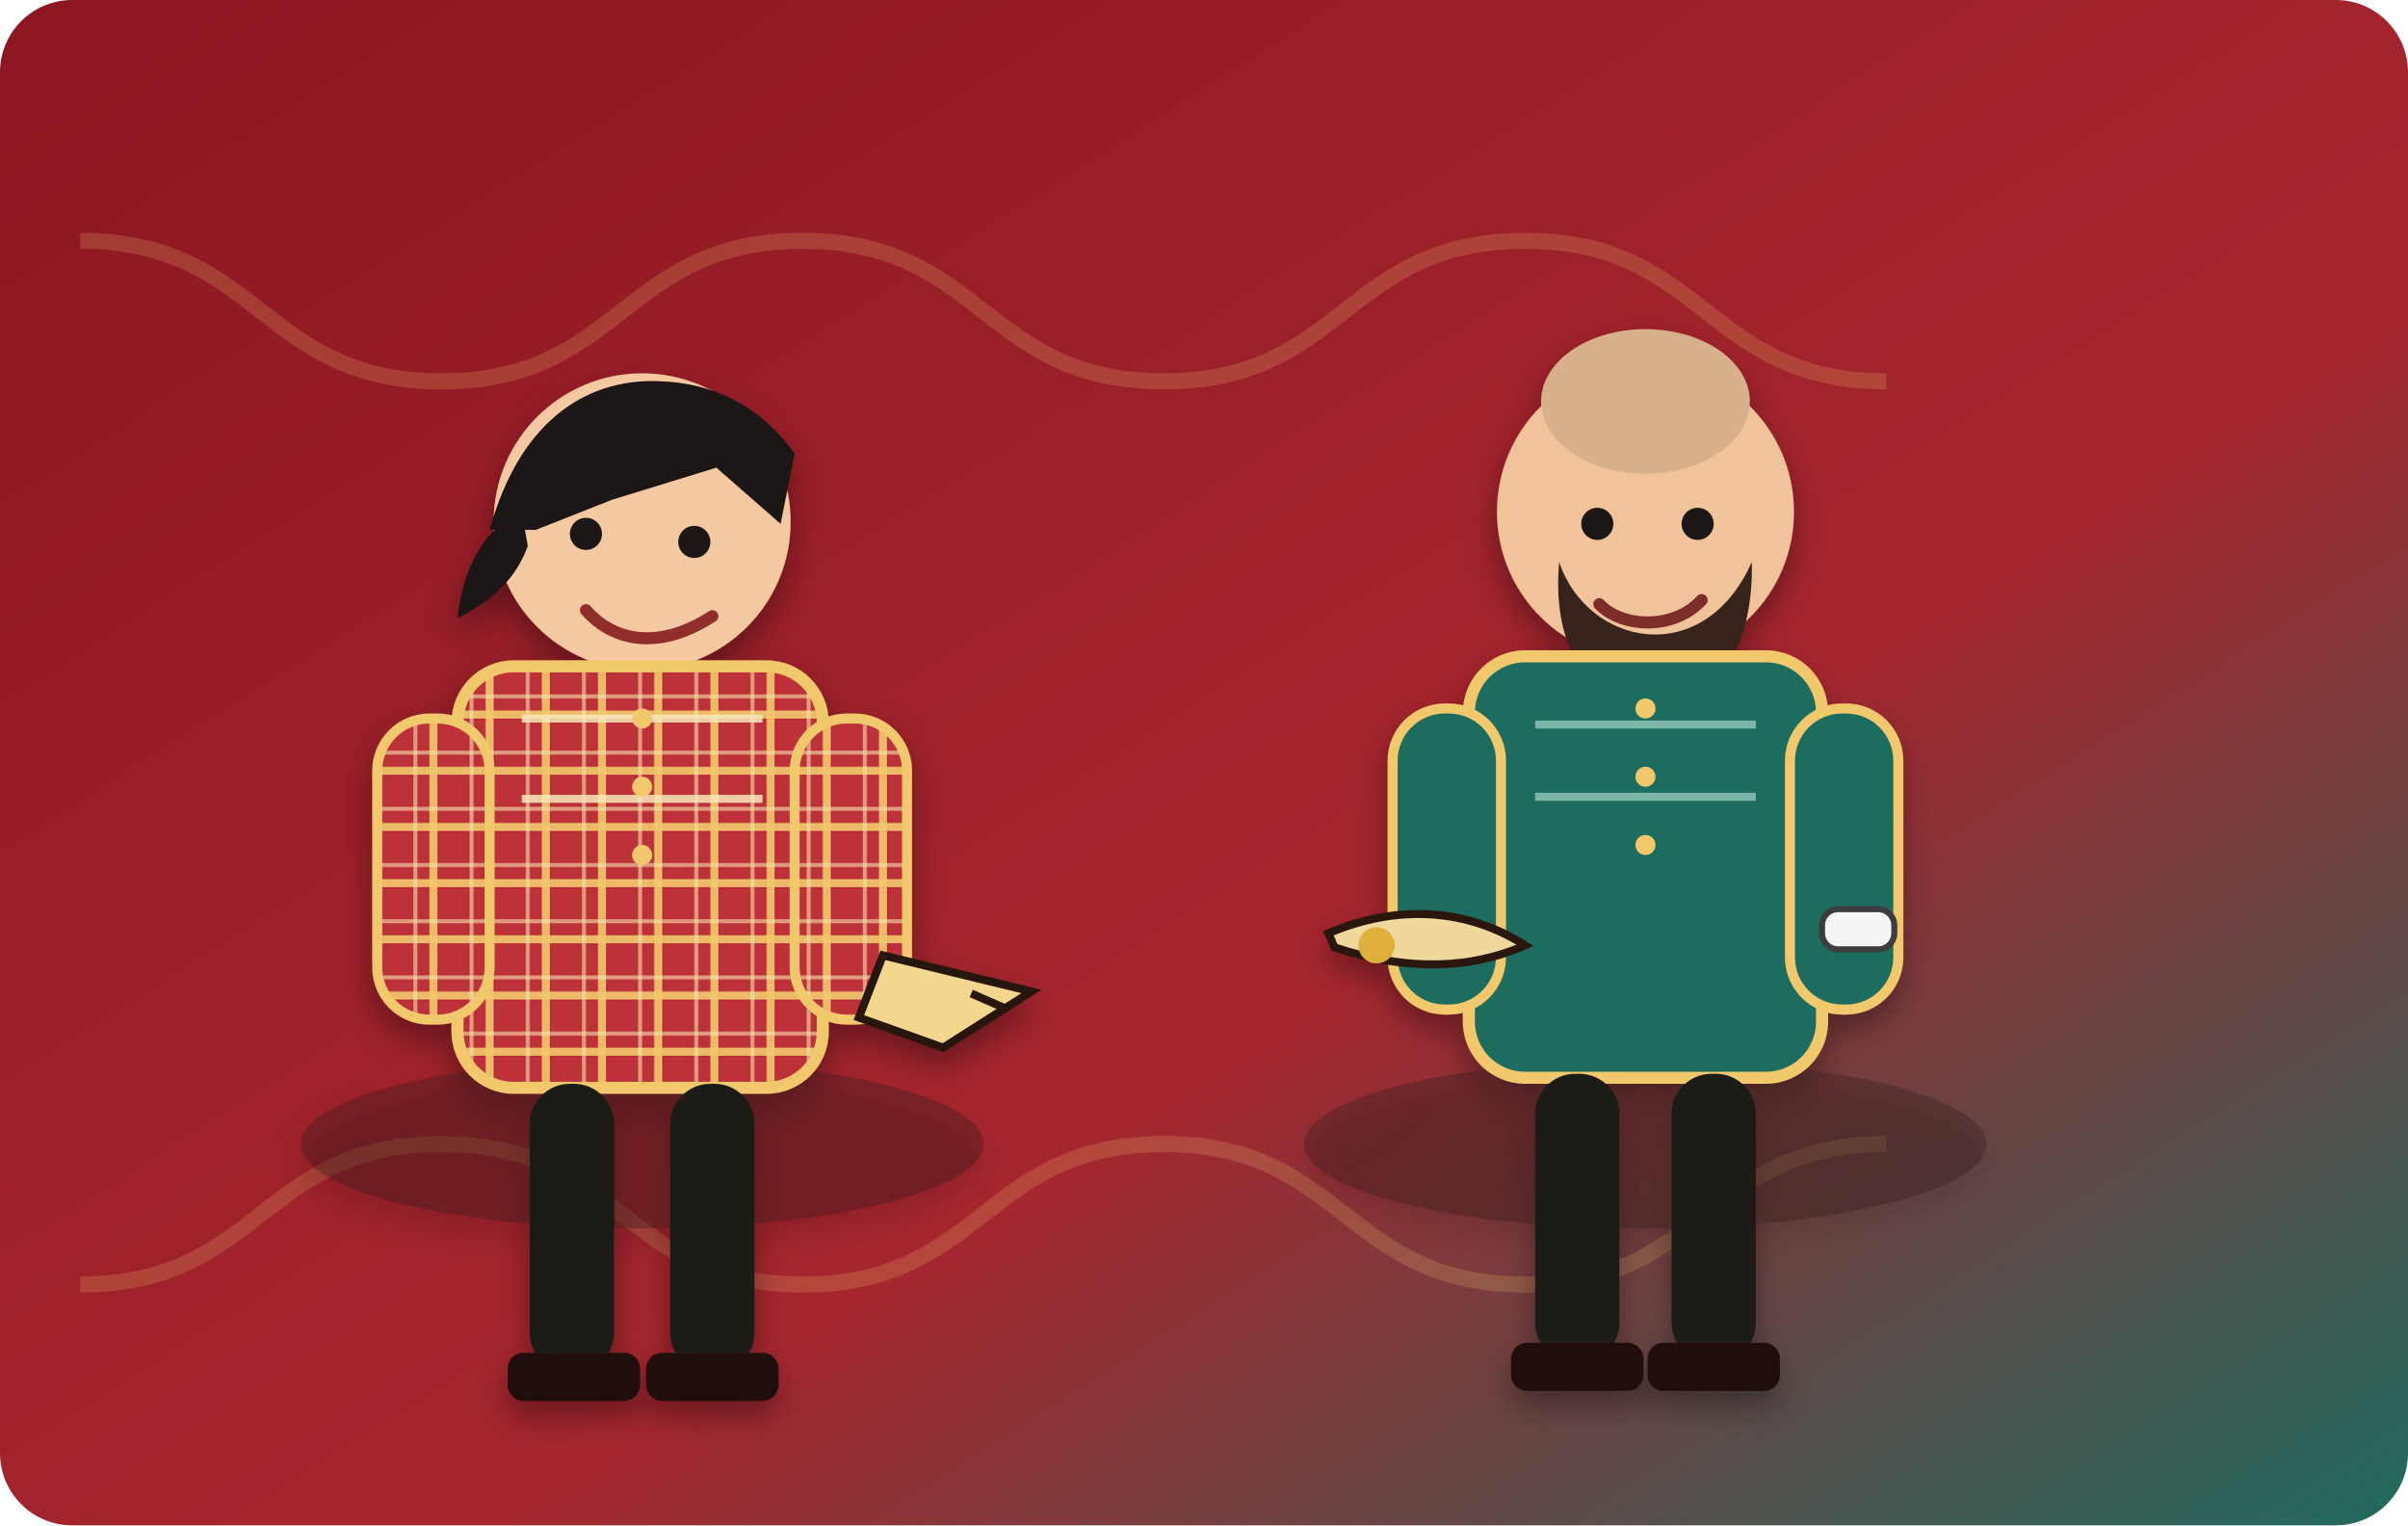
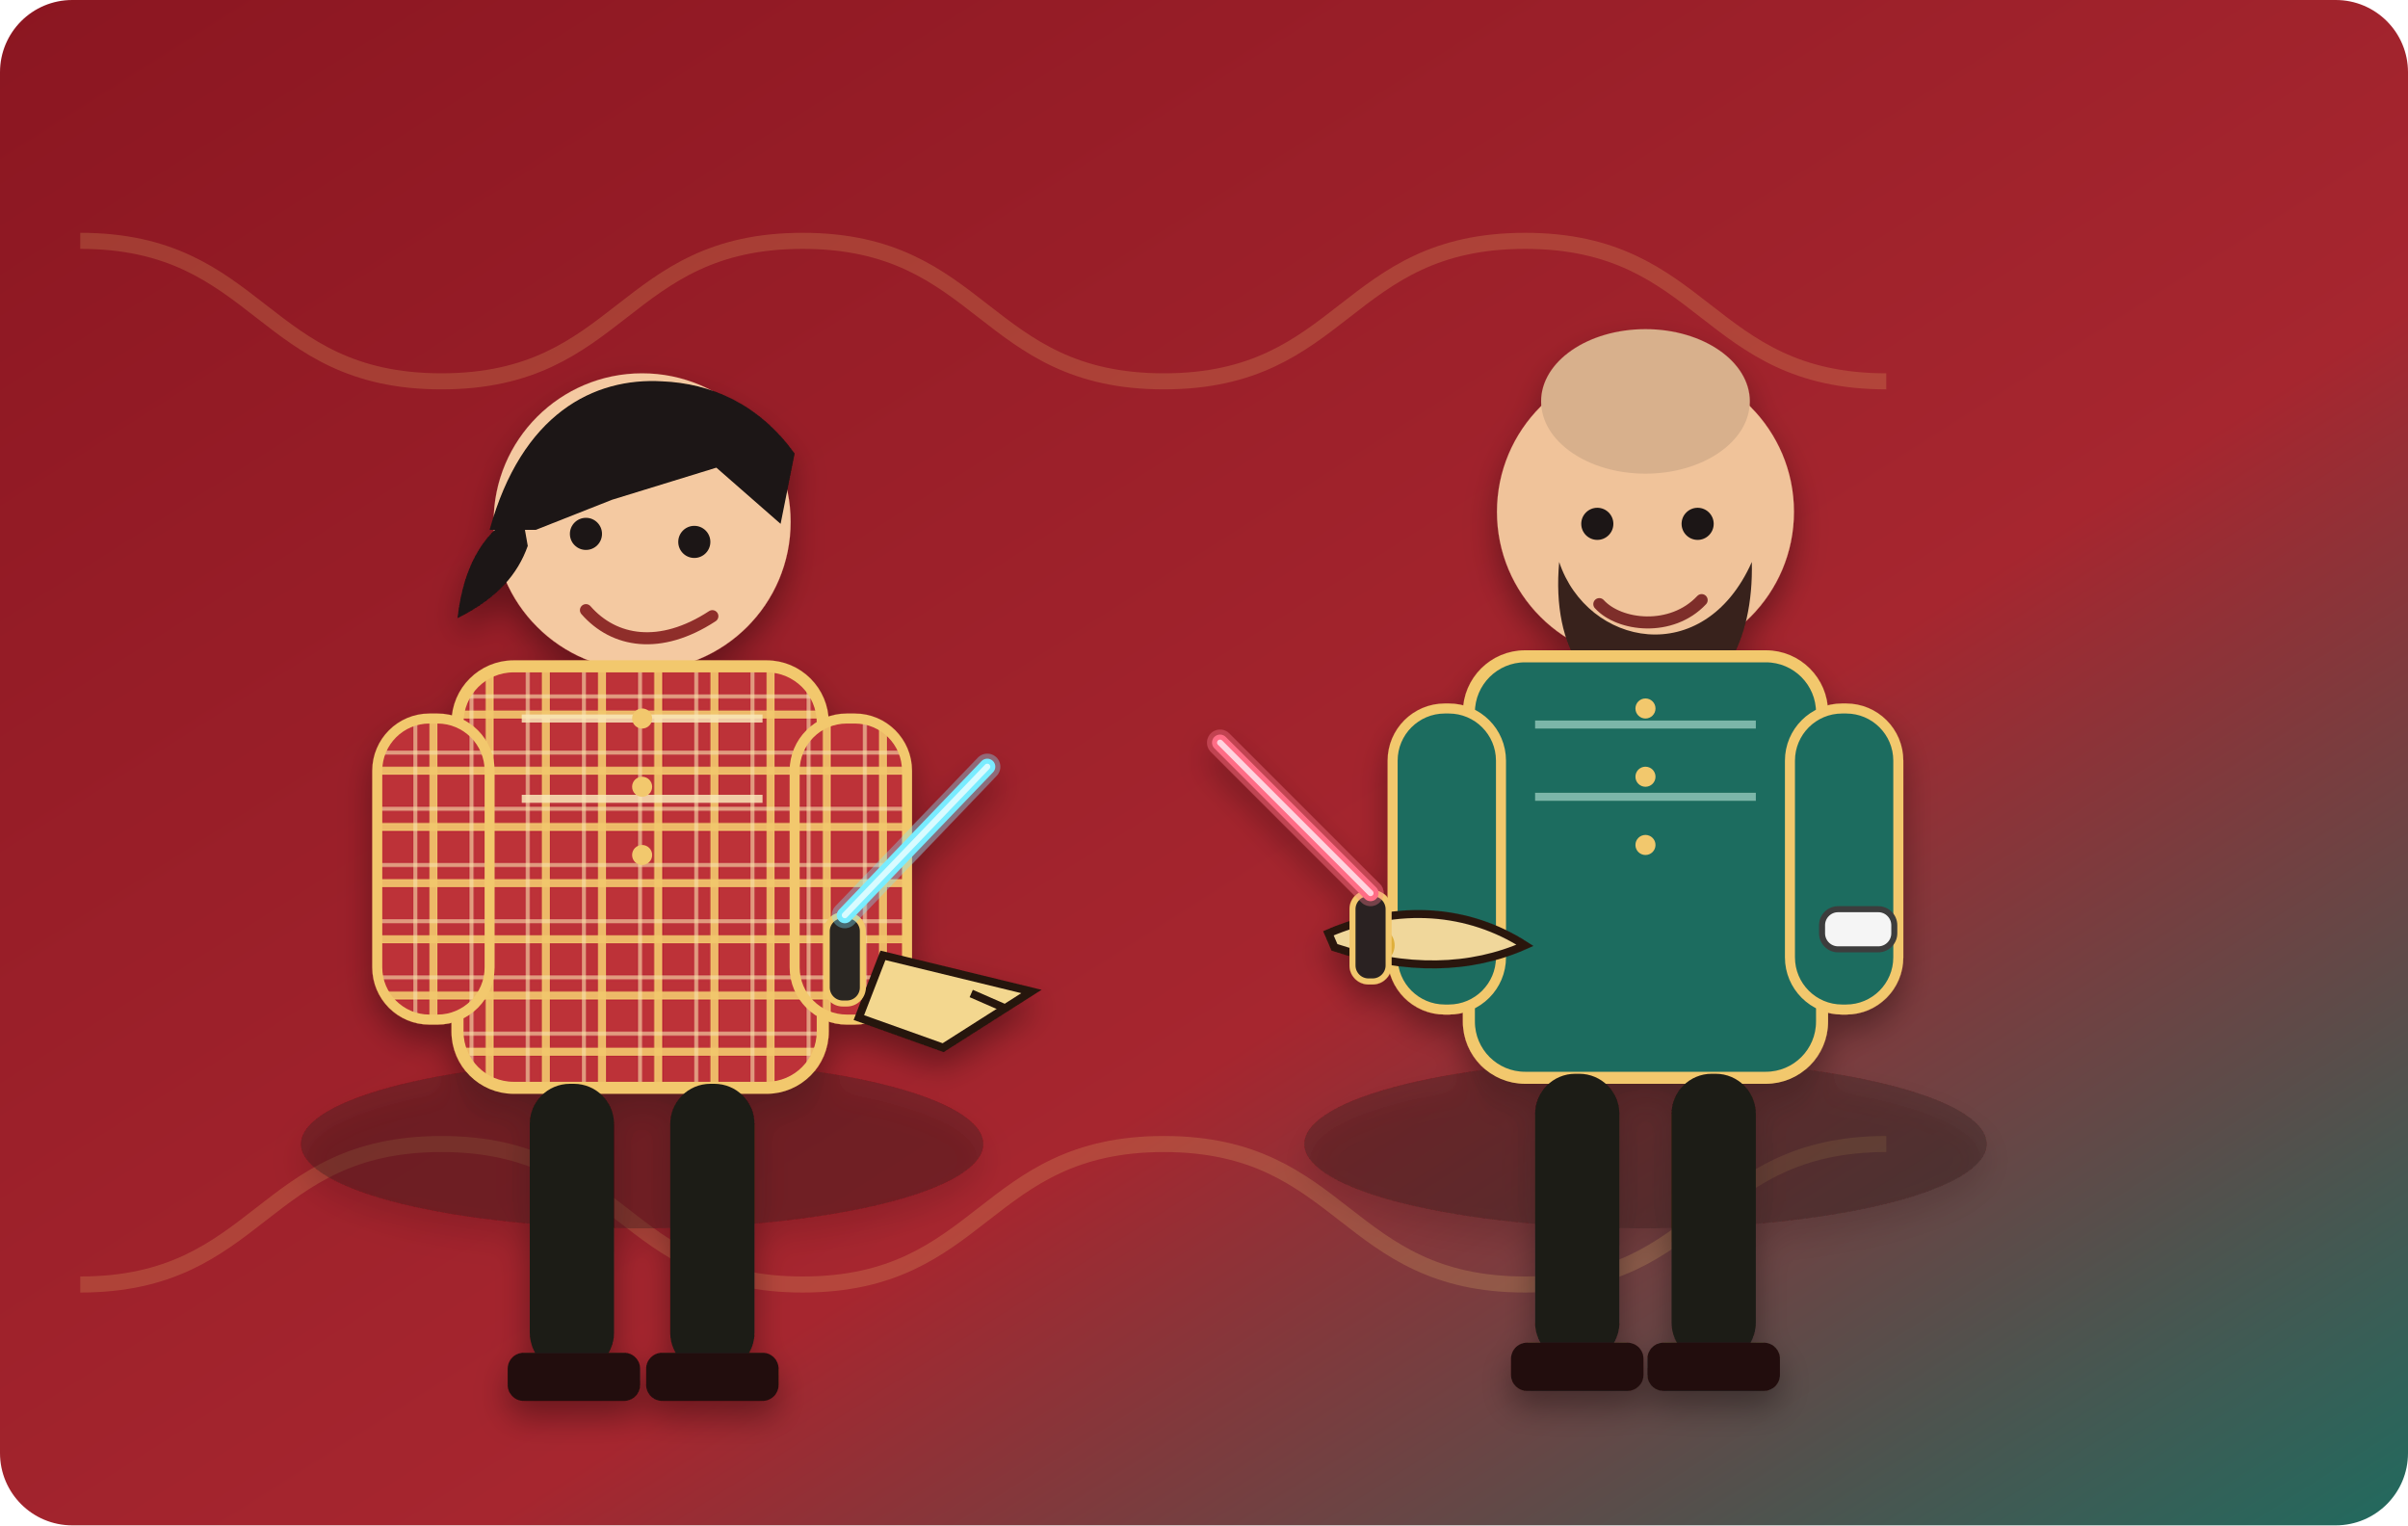
<svg xmlns="http://www.w3.org/2000/svg" viewBox="0 0 1200 760" role="img" aria-labelledby="title desc">
  <defs>
    <linearGradient id="bg" x1="0" y1="0" x2="1" y2="1">
      <stop offset="0%" stop-color="#8b1621" />
      <stop offset="60%" stop-color="#a6262f" />
      <stop offset="100%" stop-color="#1f6b5f" />
    </linearGradient>
    <pattern id="plaid" width="28" height="28" patternUnits="userSpaceOnUse">
      <rect width="28" height="28" fill="#bd3039" />
      <rect x="0" y="10" width="28" height="4" fill="#f2c86d" opacity="0.9" />
      <rect x="10" y="0" width="4" height="28" fill="#f2c86d" opacity="0.9" />
      <rect x="0" y="2" width="28" height="2" fill="#f7e1ab" opacity="0.6" />
      <rect x="2" y="0" width="2" height="28" fill="#f7e1ab" opacity="0.6" />
    </pattern>
    <filter id="shadow" x="-20%" y="-20%" width="140%" height="140%">
      <feDropShadow dx="0" dy="8" stdDeviation="8" flood-color="#130c0a" flood-opacity="0.35" />
    </filter>
  </defs>
  <rect width="1200" height="760" rx="36" fill="url(#bg)" />
  <g opacity="0.2" fill="none" stroke="#f2c86d" stroke-width="8">
    <path d="M40 120c90 0 90 70 180 70s90-70 180-70 90 70 180 70 90-70 180-70 90 70 180 70" />
    <path d="M40 640c90 0 90-70 180-70s90 70 180 70 90-70 180-70 90 70 180 70 90-70 180-70" />
  </g>
  <g transform="translate(120 120)" filter="url(#shadow)">
    <ellipse cx="200" cy="450" rx="170" ry="42" fill="#2f1814" opacity="0.36" />
    <circle cx="200" cy="140" r="74" fill="#f4c9a1" />
    <path d="M124 144c16-58 52-76 86-74 24 1 48 11 66 36l-7 35-32-28-52 16-38 15z" fill="#1a1312" />
    <path d="M140 135c-18 8-29 26-32 53 20-10 30-22 35-36z" fill="#1a1312" />
    <circle cx="172" cy="146" r="8" fill="#1d1614" />
    <circle cx="226" cy="150" r="8" fill="#1d1614" />
    <path d="M172 184c14 16 37 20 63 3" stroke="#8f2d2a" stroke-width="6" fill="none" stroke-linecap="round" />
    <rect x="108" y="212" width="182" height="210" rx="28" fill="url(#plaid)" stroke="#f2c86d" stroke-width="6" />
    <path d="M140 238h120M140 278h120" stroke="#f9e7ba" stroke-width="4" opacity="0.85" />
    <circle cx="200" cy="238" r="5" fill="#f2c86d" />
    <circle cx="200" cy="272" r="5" fill="#f2c86d" />
    <circle cx="200" cy="306" r="5" fill="#f2c86d" />
    <rect x="68" y="238" width="56" height="150" rx="26" fill="url(#plaid)" stroke="#f2c86d" stroke-width="5" />
    <rect x="276" y="238" width="56" height="150" rx="26" fill="url(#plaid)" stroke="#f2c86d" stroke-width="5" />
    <rect x="144" y="420" width="42" height="144" rx="20" fill="#1f1a18" />
    <rect x="214" y="420" width="42" height="144" rx="20" fill="#1f1a18" />
    <rect x="133" y="554" width="66" height="24" rx="8" fill="#201110" />
    <rect x="202" y="554" width="66" height="24" rx="8" fill="#201110" />
    <path d="M320 356l74 18-44 28-42-15z" fill="#f3d78f" stroke="#26150f" stroke-width="4" />
    <path d="M364 375l16 7" stroke="#26150f" stroke-width="4" />
+     <rect x="292" y="336" width="18" height="44" rx="8" fill="#2a2522" stroke="#f2c86d" stroke-width="3" />
+     <line x1="301" y1="336" x2="372" y2="262" stroke="#7de9ff" stroke-width="13" stroke-linecap="round" opacity="0.35" />
+     <line x1="301" y1="336" x2="372" y2="262" stroke="#79ecff" stroke-width="8" stroke-linecap="round" />
+     <line x1="301" y1="336" x2="372" y2="262" stroke="#d8fbff" stroke-width="3" stroke-linecap="round" />
  </g>
  <g transform="translate(620 115)" filter="url(#shadow)">
    <ellipse cx="200" cy="455" rx="170" ry="42" fill="#2f1814" opacity="0.36" />
    <circle cx="200" cy="140" r="74" fill="#f0c39a" />
    <ellipse cx="200" cy="85" rx="52" ry="36" fill="#d8b08c" />
    <path d="M157 165c14 42 72 54 96 0 1 40-16 72-48 72s-52-28-48-72z" fill="#38241e" />
    <circle cx="176" cy="146" r="8" fill="#1d1614" />
    <circle cx="226" cy="146" r="8" fill="#1d1614" />
    <path d="M177 186c10 11 36 14 51-2" stroke="#7e2f2a" stroke-width="6" fill="none" stroke-linecap="round" />
    <rect x="112" y="212" width="176" height="210" rx="28" fill="#1e6c5e" stroke="#f2c86d" stroke-width="6" />
    <path d="M145 246h110M145 282h110" stroke="#a3d5c9" stroke-width="4" opacity="0.7" />
    <circle cx="200" cy="238" r="5" fill="#f2c86d" />
    <circle cx="200" cy="272" r="5" fill="#f2c86d" />
    <circle cx="200" cy="306" r="5" fill="#f2c86d" />
    <rect x="74" y="238" width="54" height="150" rx="26" fill="#1e6c5e" stroke="#f2c86d" stroke-width="5" />
    <rect x="272" y="238" width="54" height="150" rx="26" fill="#1e6c5e" stroke="#f2c86d" stroke-width="5" />
    <rect x="288" y="338" width="36" height="20" rx="8" fill="#f5f5f5" stroke="#3d3d3d" stroke-width="3" />
    <rect x="145" y="420" width="42" height="144" rx="20" fill="#1f1a18" />
    <rect x="213" y="420" width="42" height="144" rx="20" fill="#1f1a18" />
    <rect x="133" y="554" width="66" height="24" rx="8" fill="#201110" />
    <rect x="201" y="554" width="66" height="24" rx="8" fill="#201110" />
    <path d="M42 350c35-15 70-12 98 6-27 12-59 13-95 1z" fill="#f0d79b" stroke="#2b1911" stroke-width="4" />
    <circle cx="66" cy="356" r="9" fill="#dfaf3a" />
+     <rect x="54" y="330" width="18" height="44" rx="8" fill="#292422" stroke="#f2c86d" stroke-width="3" />
+     <line x1="63" y1="330" x2="-12" y2="255" stroke="#ff7b93" stroke-width="13" stroke-linecap="round" opacity="0.35" />
+     <line x1="63" y1="330" x2="-12" y2="255" stroke="#ff6d86" stroke-width="8" stroke-linecap="round" />
+     <line x1="63" y1="330" x2="-12" y2="255" stroke="#ffd4df" stroke-width="3" stroke-linecap="round" />
  </g>
</svg>
